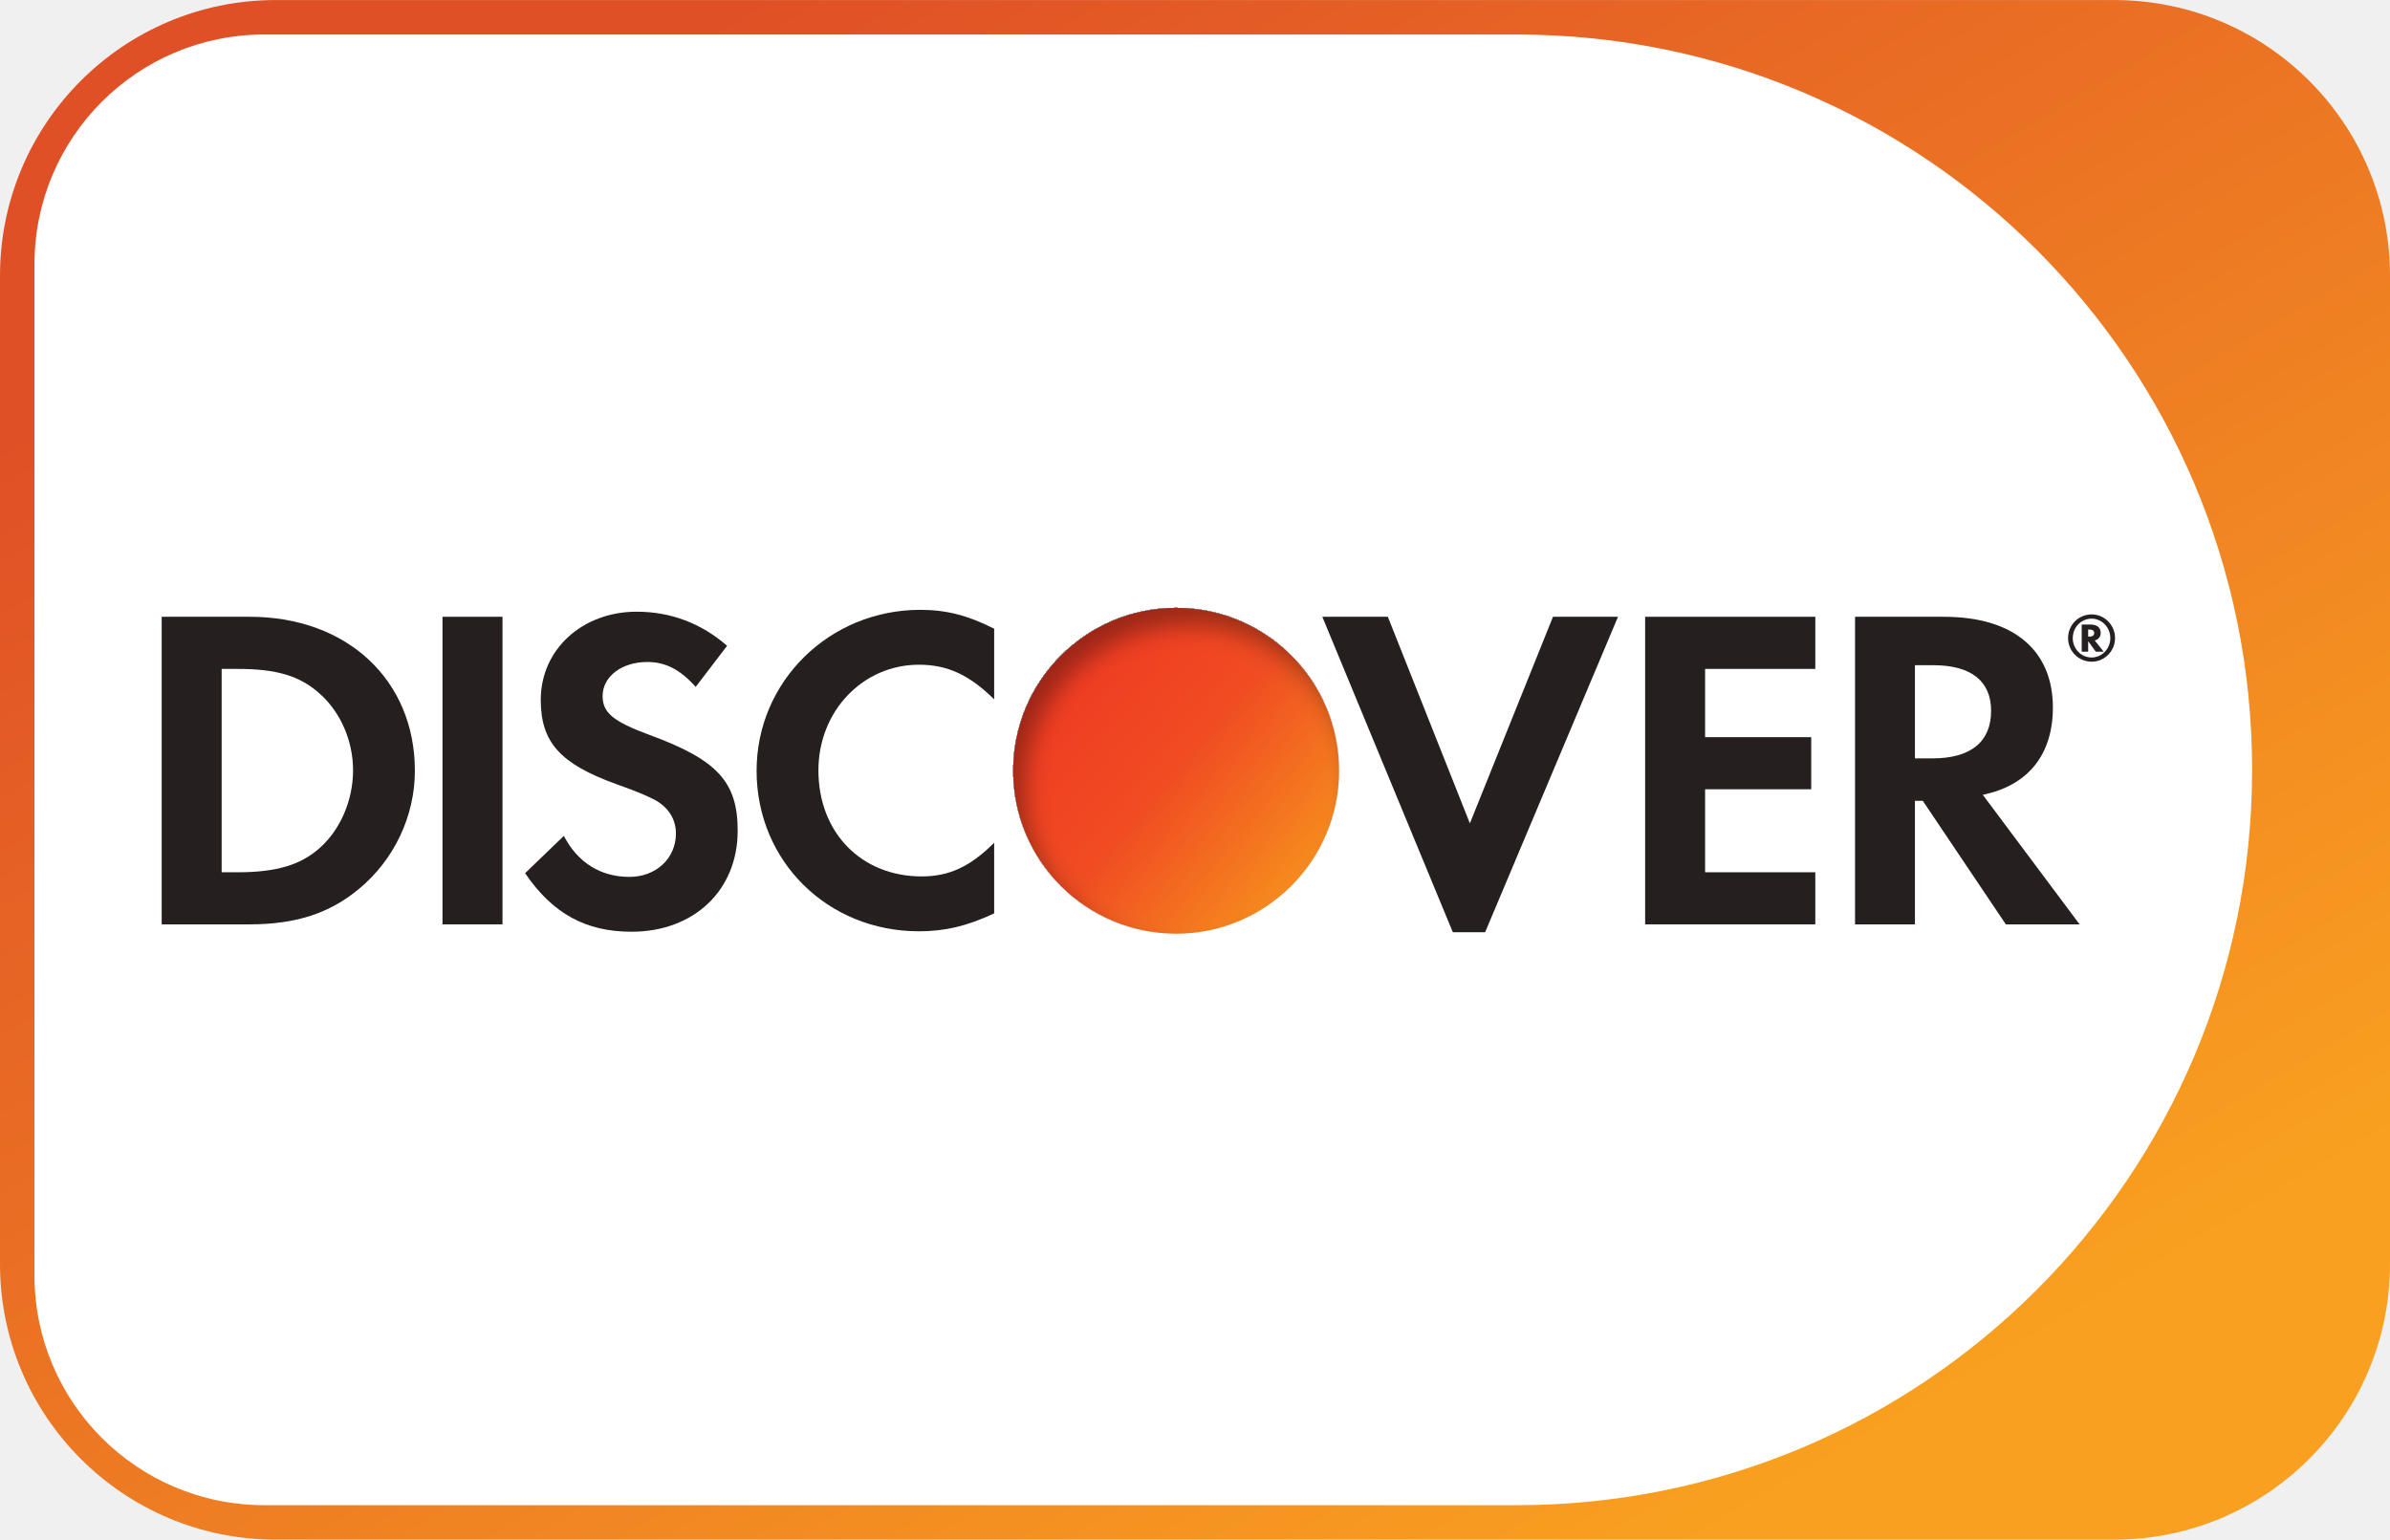
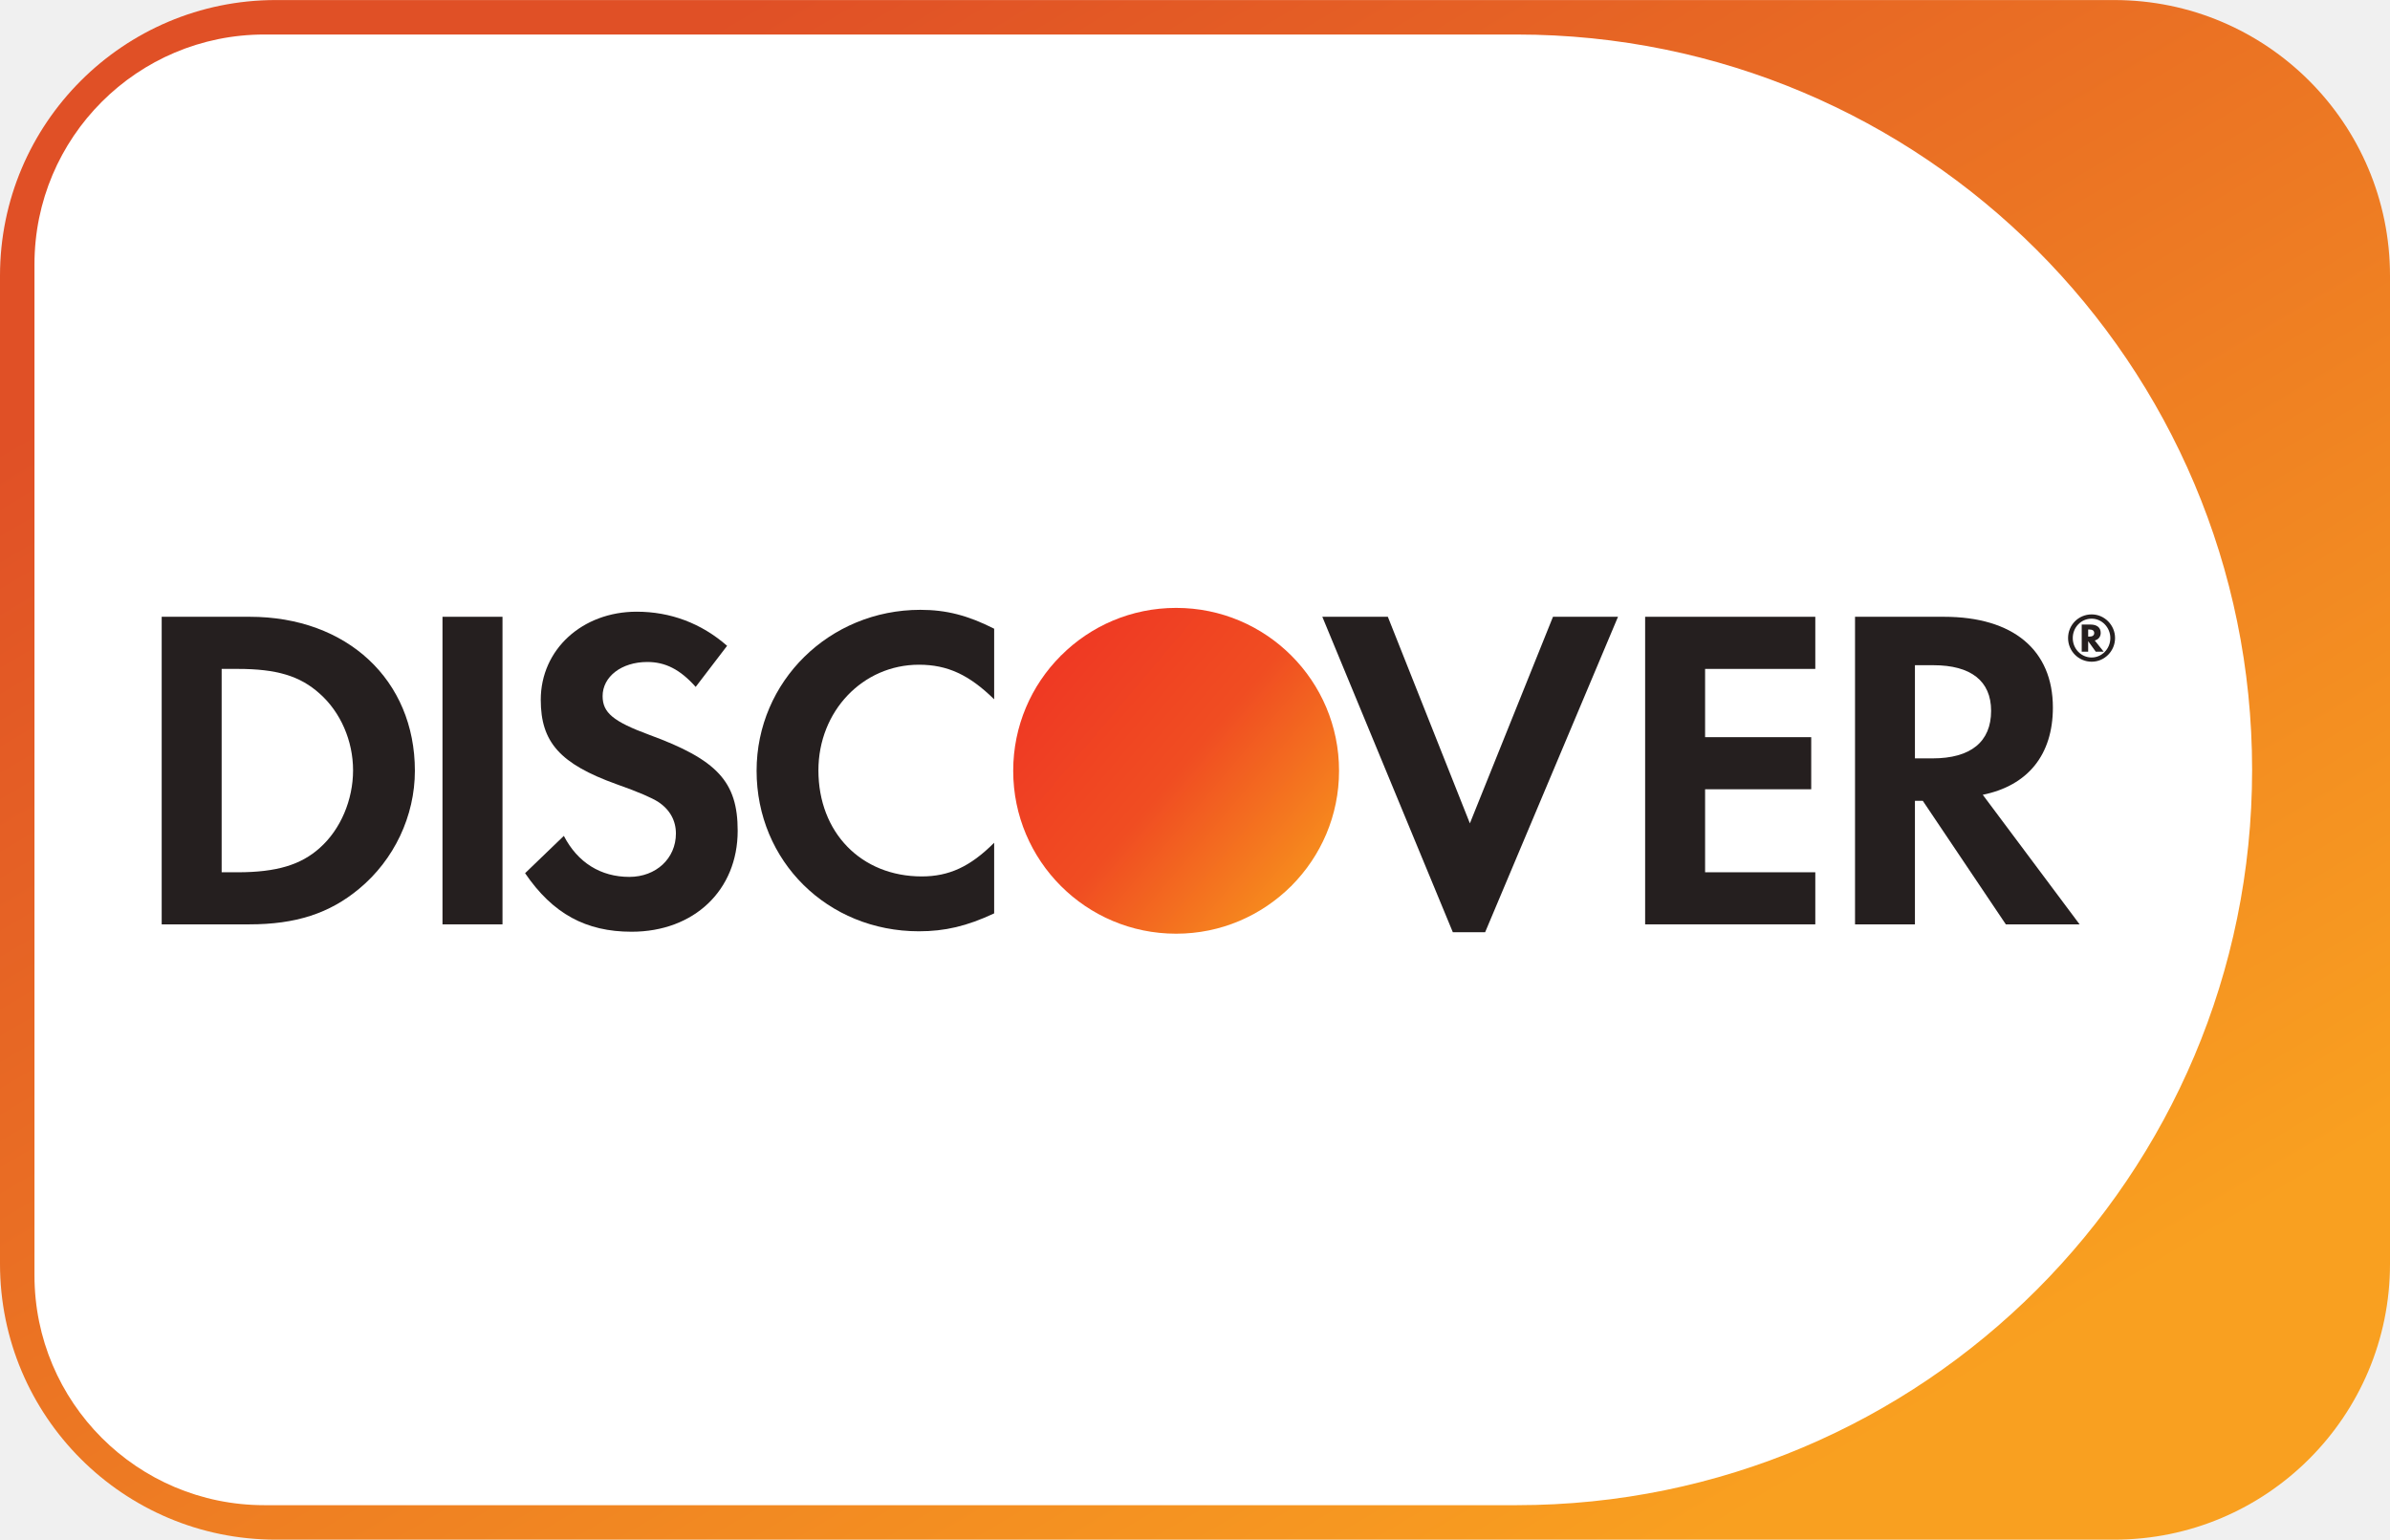
<svg xmlns="http://www.w3.org/2000/svg" width="3840" height="2474" viewBox="0 0 208 134" fill="none">
  <g transform="translate(-40, -20)">
    <rect x="40" y="20" width="208" height="134" rx="24" fill="url(#paint0_linear_4303_2882)" />
    <path d="M43 43C43 31.954 51.954 23 63 23H172C207.346 23 236 51.654 236 87C236 122.346 207.346 151 172 151H63C51.954 151 43 142.045 43 131V43Z" fill="white" />
    <path d="M105.846 87.081C105.846 94.951 112.026 101.051 119.975 101.051C122.224 101.051 124.146 100.608 126.521 99.492V93.346C124.434 95.433 122.585 96.276 120.217 96.276C114.958 96.276 111.226 92.464 111.226 87.042C111.226 81.904 115.079 77.85 119.975 77.85C122.466 77.85 124.352 78.736 126.521 80.86V74.716C124.231 73.555 122.345 73.073 120.098 73.073C112.188 73.073 105.846 79.299 105.846 87.081Z" fill="#251F1F" />
    <path d="M92.445 80.581C92.445 82.025 93.366 82.791 96.499 83.95C102.44 86.123 104.2 88.048 104.2 92.302C104.2 97.483 100.392 101.09 94.966 101.09C90.994 101.09 88.105 99.526 85.698 95.995L89.071 92.747C90.274 95.072 92.28 96.317 94.769 96.317C97.1 96.317 98.824 94.71 98.824 92.542C98.824 91.417 98.301 90.451 97.258 89.772C96.733 89.449 95.693 88.967 93.649 88.247C88.745 86.482 87.062 84.594 87.062 80.905C87.062 76.524 90.676 73.235 95.412 73.235C98.346 73.235 101.032 74.239 103.279 76.204L100.545 79.781C99.185 78.256 97.901 77.612 96.335 77.612C94.084 77.612 92.445 78.894 92.445 80.581Z" fill="#251F1F" />
    <path fill-rule="evenodd" clip-rule="evenodd" d="M61.738 73.678H54.072V100.448H61.697C65.749 100.448 68.679 99.492 71.248 97.357C74.302 94.829 76.107 91.019 76.107 87.081C76.107 79.182 70.204 73.678 61.738 73.678ZM67.836 93.789C66.195 95.269 64.064 95.915 60.691 95.915H59.29V78.215H60.691C64.064 78.215 66.11 78.817 67.836 80.38C69.644 81.987 70.727 84.478 70.727 87.043C70.727 89.612 69.644 92.183 67.836 93.789Z" fill="#251F1F" />
    <path d="M83.732 73.678H78.51V100.448H83.732V73.678Z" fill="#251F1F" />
    <path d="M160.783 73.678L167.923 91.657L175.155 73.678H180.814L169.249 101.135H166.44L155.081 73.678H160.783Z" fill="#251F1F" />
    <path d="M183.175 100.448H197.984V95.915H188.393V88.69H197.629V84.156H188.393V78.215H197.984V73.678H183.175V100.448Z" fill="#251F1F" />
    <path fill-rule="evenodd" clip-rule="evenodd" d="M209.183 73.678C215.206 73.678 218.661 76.57 218.661 81.58C218.661 85.68 216.492 88.37 212.559 89.17L220.986 100.448H214.566L207.339 89.694H206.655V100.448H201.442V73.678H209.183ZM206.655 86.002H208.184C211.519 86.002 213.285 84.553 213.285 81.863C213.285 79.258 211.519 77.893 208.264 77.893H206.655V86.002Z" fill="#251F1F" />
    <path fill-rule="evenodd" clip-rule="evenodd" d="M222.822 75.082C222.822 74.611 222.495 74.353 221.927 74.353H221.17V76.715H221.732V75.8L222.392 76.715H223.081L222.305 75.742C222.636 75.651 222.822 75.409 222.822 75.082ZM221.827 75.404H221.732V74.786H221.834C222.113 74.786 222.257 74.887 222.257 75.091C222.257 75.298 222.11 75.404 221.827 75.404Z" fill="#251F1F" />
    <path fill-rule="evenodd" clip-rule="evenodd" d="M219.983 75.529C219.983 74.385 220.895 73.471 222.039 73.471C223.155 73.471 224.072 74.403 224.072 75.529C224.072 76.663 223.155 77.588 222.039 77.588C220.904 77.588 219.983 76.671 219.983 75.529ZM220.391 75.532C220.391 76.47 221.129 77.221 222.03 77.221C222.93 77.221 223.661 76.462 223.661 75.532C223.661 74.61 222.93 73.841 222.03 73.841C221.122 73.841 220.391 74.593 220.391 75.532Z" fill="#251F1F" />
-     <g filter="url(#filter1_i_4303_2882)">
+     <g>
      <path d="M142.348 101.261C134.524 101.261 128.179 94.916 128.179 87.092V87.073C128.179 83.18 129.755 79.639 132.305 77.089C132.305 77.07 132.325 77.07 132.325 77.05C132.344 77.05 132.344 77.031 132.364 77.031C134.913 74.481 138.455 72.905 142.348 72.905H142.367C150.191 72.905 156.536 79.249 156.536 87.073V87.092C156.536 90.985 154.959 94.508 152.409 97.077C152.409 97.096 152.39 97.096 152.39 97.116C152.371 97.116 152.371 97.135 152.351 97.135C149.782 99.684 146.259 101.261 142.367 101.261H142.348Z" fill="url(#paint1_linear_4303_2882)" />
    </g>
  </g>
  <defs>
-     <filter id="filter1_i_4303_2882" x="128.179" y="72.905" width="29.395" height="29.913" filterUnits="userSpaceOnUse" color-interpolation-filters="sRGB">
-       <feFlood flood-opacity="0" result="BackgroundImageFix" />
-       <feBlend mode="normal" in="SourceGraphic" in2="BackgroundImageFix" result="shape" />
-       <feColorMatrix in="SourceAlpha" type="matrix" values="0 0 0 0 0 0 0 0 0 0 0 0 0 0 0 0 0 0 127 0" result="hardAlpha" />
-       <feOffset dx="1.038" dy="1.557" />
-       <feGaussianBlur stdDeviation="1.038" />
-       <feComposite in2="hardAlpha" operator="arithmetic" k2="-1" k3="1" />
-       <feColorMatrix type="matrix" values="0 0 0 0 0 0 0 0 0 0 0 0 0 0 0 0 0 0 0.35 0" />
-       <feBlend mode="normal" in2="shape" result="effect1_innerShadow_4303_2882" />
-     </filter>
    <linearGradient id="paint0_linear_4303_2882" x1="105.438" y1="20" x2="185.634" y2="155.712" gradientUnits="userSpaceOnUse">
      <stop stop-color="#E05026" />
      <stop offset="1" stop-color="#F9A020" />
    </linearGradient>
    <linearGradient id="paint1_linear_4303_2882" x1="134.926" y1="72.905" x2="158.226" y2="92.621" gradientUnits="userSpaceOnUse">
      <stop stop-color="#EF3823" />
      <stop offset="0.49" stop-color="#F04D22" />
      <stop offset="1" stop-color="#F7911D" />
    </linearGradient>
  </defs>
</svg>
